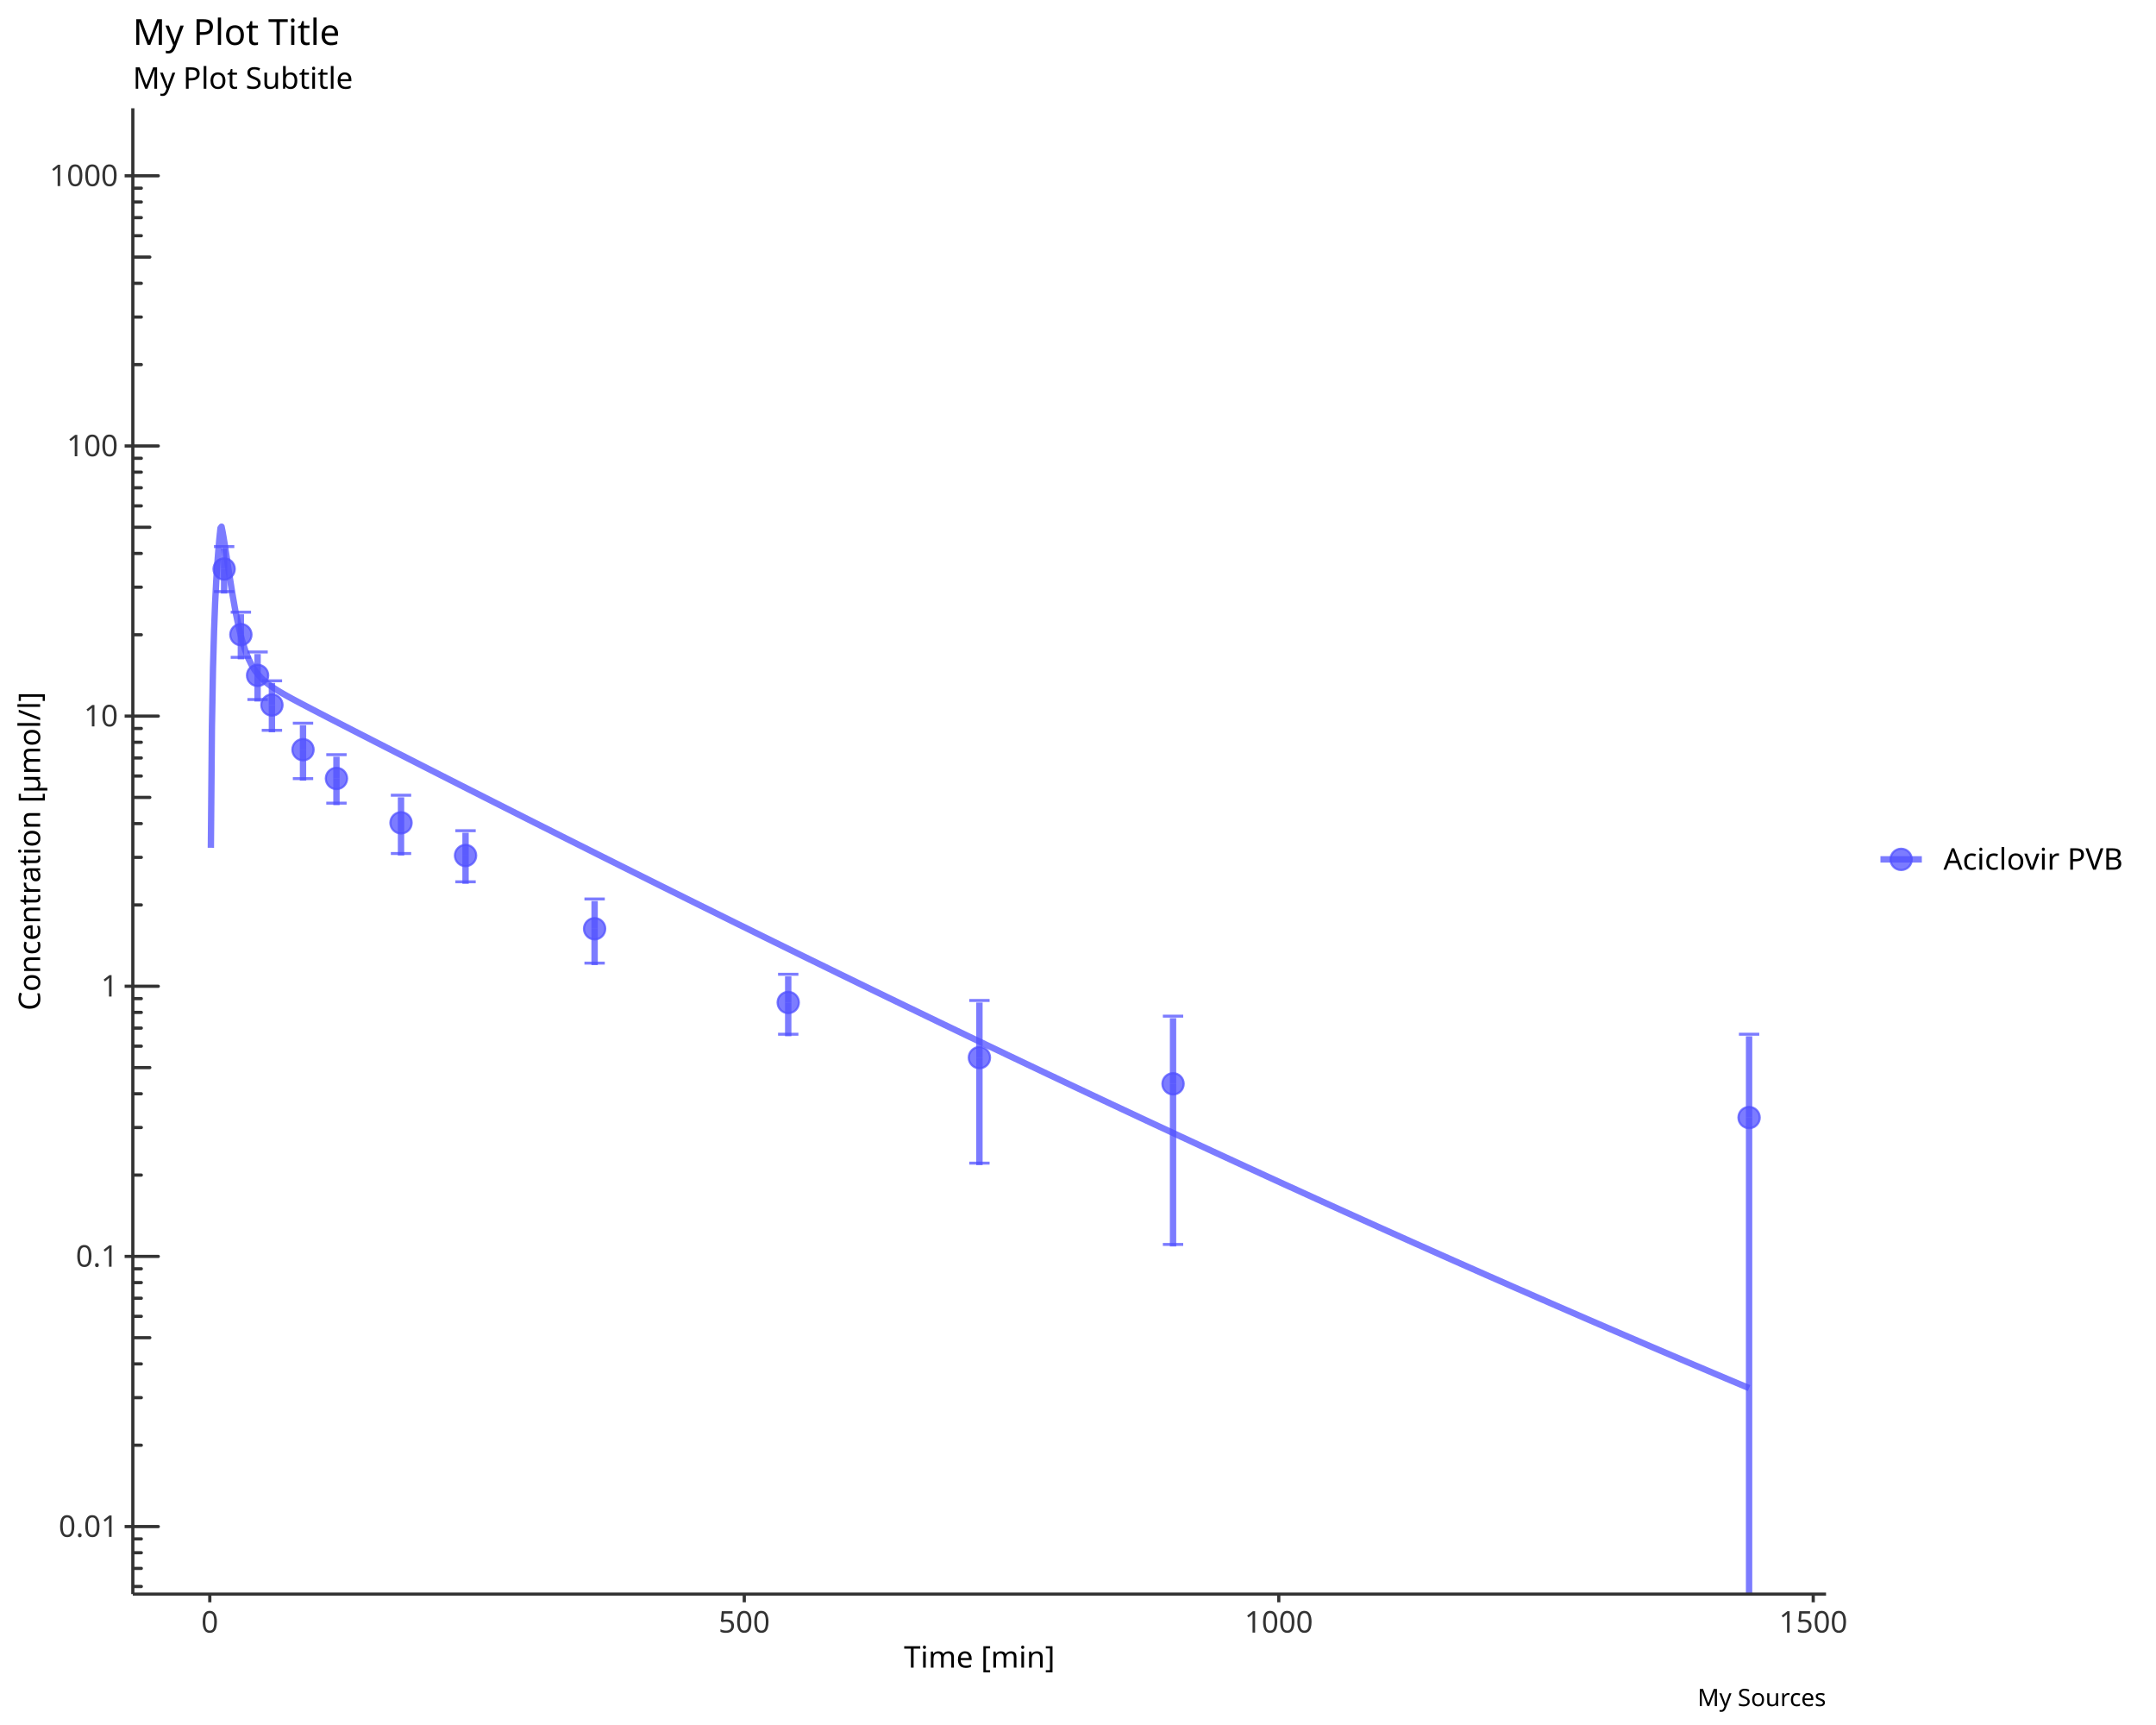
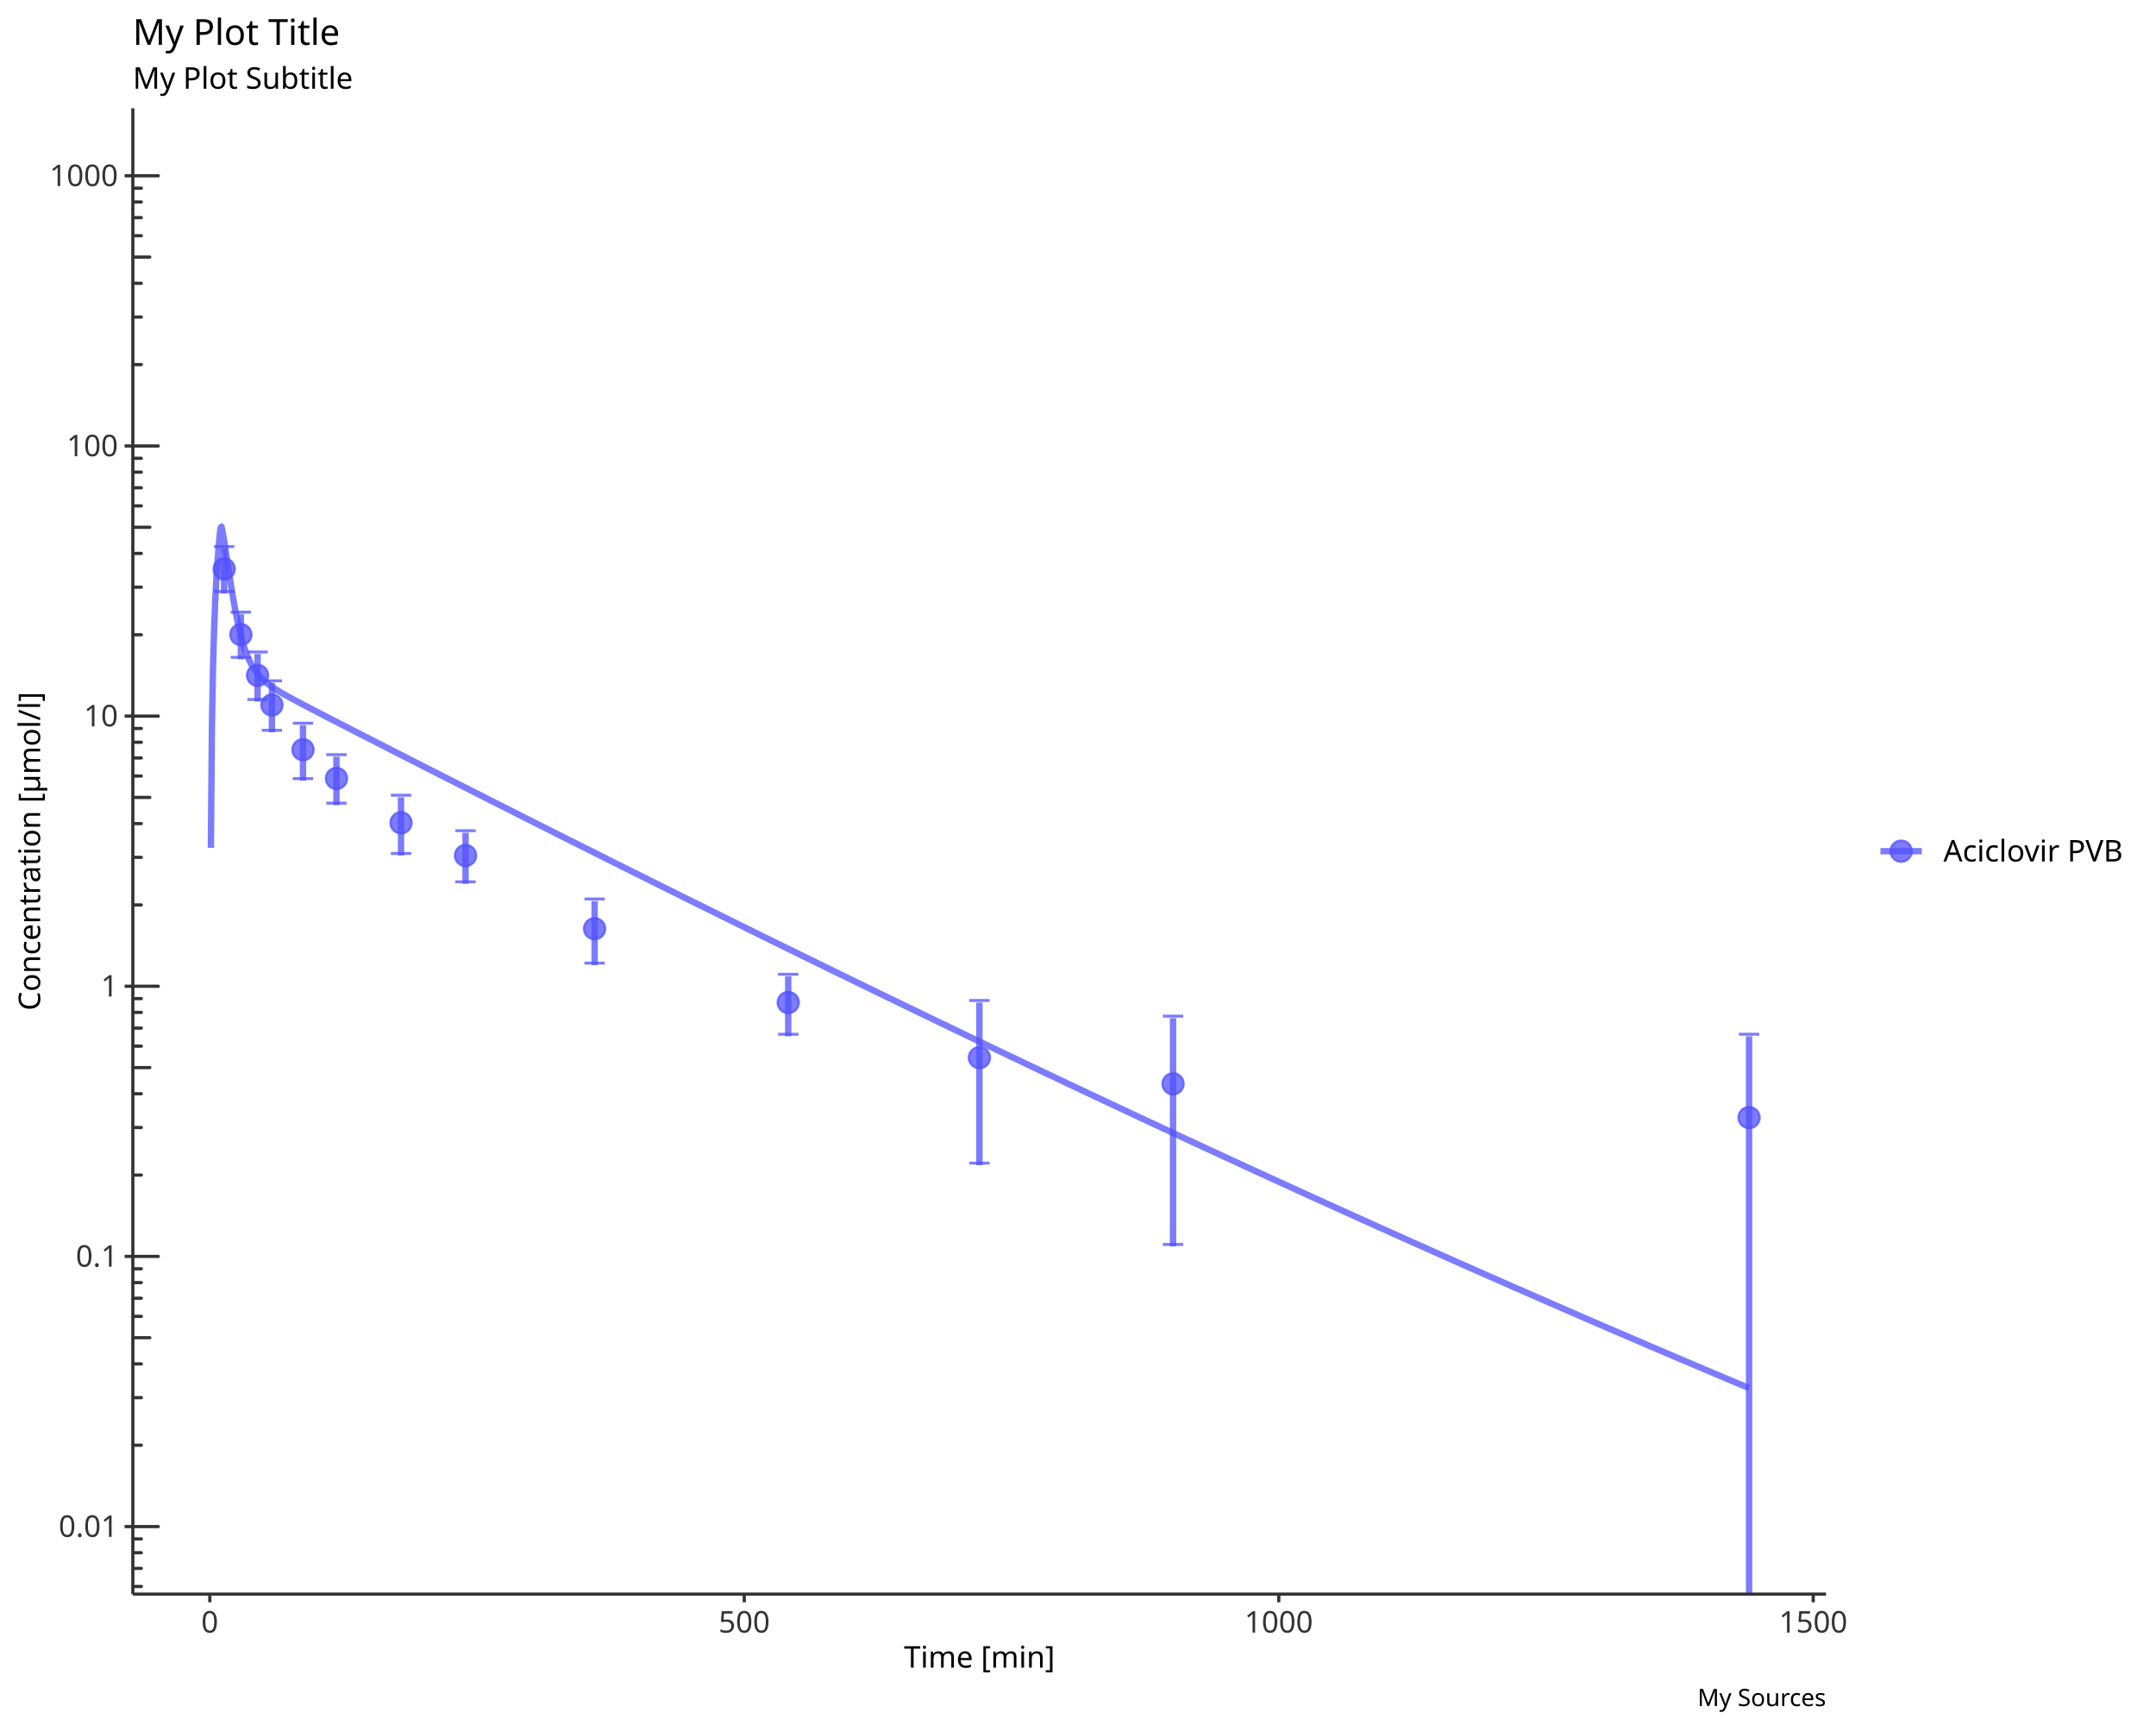
<svg xmlns="http://www.w3.org/2000/svg" class="svglite" data-engine-version="2.0" width="720.00pt" height="576.00pt" viewBox="0 0 720.00 576.00">
  <defs>
    <style type="text/css">
    .svglite line, .svglite polyline, .svglite polygon, .svglite path, .svglite rect, .svglite circle {
      fill: none;
      stroke: #000000;
      stroke-linecap: round;
      stroke-linejoin: round;
      stroke-miterlimit: 10.00;
    }
  </style>
  </defs>
  <rect width="100%" height="100%" style="stroke: none; fill: #FFFFFF;" />
  <defs>
    <clipPath id="cpMC4wMHw3MjAuMDB8MC4wMHw1NzYuMDA=">
      <rect x="0.00" y="0.00" width="720.00" height="576.00" />
    </clipPath>
  </defs>
  <g clip-path="url(#cpMC4wMHw3MjAuMDB8MC4wMHw1NzYuMDA=)">
-     <rect x="0.00" y="0.00" width="720.00" height="576.00" style="stroke-width: 1.07; stroke: none; fill: #FFFFFF;" />
+     <rect x="0" y="0.00" width="720.00" height="576.00" style="stroke-width: 1.07; stroke: none; fill: #FFFFFF;" />
  </g>
  <defs>
    <clipPath id="cpNDQuMzZ8NjA5LjgxfDM2LjE1fDUzMi4yOQ==">
      <rect x="44.36" y="36.15" width="565.46" height="496.14" />
    </clipPath>
  </defs>
  <g clip-path="url(#cpNDQuMzZ8NjA5LjgxfDM2LjE1fDUzMi4yOQ==)">
    <rect x="44.36" y="36.15" width="565.46" height="496.14" style="stroke-width: 1.07; stroke: none; fill: #FFFFFF;" />
  </g>
+   <g clip-path="url(#cpMC4wMHw3MjAuMDB8MC4wMHw1NzYuMDA=)">
+ </g>
+   <g clip-path="url(#cpNDQuMzZ8NjA5LjgxfDM2LjE1fDUzMi4yOQ==)">
+ </g>
+   <g clip-path="url(#cpMC4wMHw3MjAuMDB8MC4wMHw1NzYuMDA=)">
+ </g>
+   <g clip-path="url(#cpNDQuMzZ8NjA5LjgxfDM2LjE1fDUzMi4yOQ==)">
+ </g>
+   <g clip-path="url(#cpMC4wMHw3MjAuMDB8MC4wMHw1NzYuMDA=)">
+ </g>
+   <g clip-path="url(#cpNDQuMzZ8NjA5LjgxfDM2LjE1fDUzMi4yOQ==)">
+ </g>
+   <g clip-path="url(#cpMC4wMHw3MjAuMDB8MC4wMHw1NzYuMDA=)">
+ </g>
+   <g clip-path="url(#cpNDQuMzZ8NjA5LjgxfDM2LjE1fDUzMi4yOQ==)">
+ </g>
  <g clip-path="url(#cpMC4wMHw3MjAuMDB8MC4wMHw1NzYuMDA=)">
</g>
  <g clip-path="url(#cpNDQuMzZ8NjA5LjgxfDM2LjE1fDUzMi4yOQ==)">
</g>
  <g clip-path="url(#cpMC4wMHw3MjAuMDB8MC4wMHw1NzYuMDA=)">
</g>
  <g clip-path="url(#cpNDQuMzZ8NjA5LjgxfDM2LjE1fDUzMi4yOQ==)">
</g>
  <g clip-path="url(#cpMC4wMHw3MjAuMDB8MC4wMHw1NzYuMDA=)">
</g>
  <g clip-path="url(#cpNDQuMzZ8NjA5LjgxfDM2LjE1fDUzMi4yOQ==)">
</g>
  <g clip-path="url(#cpMC4wMHw3MjAuMDB8MC4wMHw1NzYuMDA=)">
</g>
  <g clip-path="url(#cpNDQuMzZ8NjA5LjgxfDM2LjE1fDUzMi4yOQ==)">
</g>
  <g clip-path="url(#cpMC4wMHw3MjAuMDB8MC4wMHw1NzYuMDA=)">
</g>
  <g clip-path="url(#cpNDQuMzZ8NjA5LjgxfDM2LjE1fDUzMi4yOQ==)">
</g>
  <g clip-path="url(#cpMC4wMHw3MjAuMDB8MC4wMHw1NzYuMDA=)">
</g>
  <g clip-path="url(#cpNDQuMzZ8NjA5LjgxfDM2LjE1fDUzMi4yOQ==)">
</g>
  <g clip-path="url(#cpMC4wMHw3MjAuMDB8MC4wMHw1NzYuMDA=)">
</g>
  <g clip-path="url(#cpNDQuMzZ8NjA5LjgxfDM2LjE1fDUzMi4yOQ==)">
</g>
  <g clip-path="url(#cpMC4wMHw3MjAuMDB8MC4wMHw1NzYuMDA=)">
</g>
  <g clip-path="url(#cpNDQuMzZ8NjA5LjgxfDM2LjE1fDUzMi4yOQ==)">
</g>
  <g clip-path="url(#cpMC4wMHw3MjAuMDB8MC4wMHw1NzYuMDA=)">
</g>
  <g clip-path="url(#cpNDQuMzZ8NjA5LjgxfDM2LjE1fDUzMi4yOQ==)">
</g>
  <g clip-path="url(#cpMC4wMHw3MjAuMDB8MC4wMHw1NzYuMDA=)">
</g>
  <g clip-path="url(#cpNDQuMzZ8NjA5LjgxfDM2LjE1fDUzMi4yOQ==)">
</g>
  <g clip-path="url(#cpMC4wMHw3MjAuMDB8MC4wMHw1NzYuMDA=)">
</g>
  <g clip-path="url(#cpNDQuMzZ8NjA5LjgxfDM2LjE1fDUzMi4yOQ==)">
</g>
  <g clip-path="url(#cpMC4wMHw3MjAuMDB8MC4wMHw1NzYuMDA=)">
</g>
  <g clip-path="url(#cpNDQuMzZ8NjA5LjgxfDM2LjE1fDUzMi4yOQ==)">
</g>
  <g clip-path="url(#cpMC4wMHw3MjAuMDB8MC4wMHw1NzYuMDA=)">
</g>
  <g clip-path="url(#cpNDQuMzZ8NjA5LjgxfDM2LjE1fDUzMi4yOQ==)">
</g>
  <g clip-path="url(#cpMC4wMHw3MjAuMDB8MC4wMHw1NzYuMDA=)">
</g>
  <g clip-path="url(#cpNDQuMzZ8NjA5LjgxfDM2LjE1fDUzMi4yOQ==)">
</g>
  <g clip-path="url(#cpMC4wMHw3MjAuMDB8MC4wMHw1NzYuMDA=)">
</g>
  <g clip-path="url(#cpNDQuMzZ8NjA5LjgxfDM2LjE1fDUzMi4yOQ==)">
</g>
  <g clip-path="url(#cpMC4wMHw3MjAuMDB8MC4wMHw1NzYuMDA=)">
</g>
  <g clip-path="url(#cpNDQuMzZ8NjA5LjgxfDM2LjE1fDUzMi4yOQ==)">
    <polyline points="70.42,283.09 70.77,242.81 71.13,223.18 71.49,210.56 71.84,201.38 72.20,194.25 72.56,188.51 72.92,183.77 73.27,179.78 73.63,176.36 73.99,175.86 74.34,177.61 74.70,179.69 75.06,181.89 75.41,184.17 76.48,191.23 77.56,198.03 78.63,204.11 79.70,209.30 80.77,213.57 81.84,217.02 82.91,219.77 83.98,221.97 85.05,223.73 86.12,225.16 87.19,226.35 88.27,227.37 89.34,228.26 90.41,229.05 91.48,229.78 92.55,230.46 93.62,231.11 94.69,231.73 95.76,232.34 96.83,232.93 97.90,233.51 98.97,234.08 100.05,234.65 101.12,235.22 102.19,235.78 103.26,236.34 104.33,236.90 105.40,237.45 106.47,238.01 107.54,238.56 108.61,239.11 109.68,239.67 110.75,240.22 111.83,240.77 112.90,241.32 113.97,241.87 115.04,242.42 116.11,242.97 117.18,243.52 118.25,244.07 119.32,244.62 120.39,245.17 121.46,245.71 122.54,246.26 123.61,246.81 124.68,247.36 125.75,247.91 126.82,248.45 127.89,249.00 128.96,249.55 130.03,250.09 131.10,250.64 132.17,251.19 133.24,251.73 134.32,252.28 135.39,252.82 136.46,253.37 137.53,253.91 138.60,254.46 139.67,255.00 140.74,255.55 141.81,256.09 142.88,256.64 143.95,257.18 145.03,257.73 146.10,258.27 147.17,258.82 148.24,259.36 149.31,259.90 150.38,260.45 151.45,260.99 152.52,261.53 153.59,262.08 154.66,262.62 155.73,263.16 156.81,263.71 157.88,264.25 158.95,264.79 160.02,265.33 161.09,265.87 162.16,266.42 163.23,266.96 164.30,267.50 165.37,268.04 166.44,268.58 167.51,269.12 168.59,269.67 169.66,270.21 170.73,270.75 171.80,271.29 172.87,271.83 173.94,272.37 175.01,272.91 176.08,273.45 177.15,273.99 178.22,274.53 179.30,275.07 180.37,275.61 181.44,276.15 182.51,276.68 183.58,277.22 184.65,277.76 185.72,278.30 186.79,278.84 187.86,279.38 188.93,279.92 190.00,280.45 191.08,280.99 192.15,281.53 193.22,282.07 194.29,282.60 195.36,283.14 196.43,283.68 197.50,284.21 198.57,284.75 199.64,285.29 200.71,285.82 201.78,286.36 202.86,286.90 203.93,287.43 205.00,287.97 206.07,288.50 207.14,289.04 208.21,289.57 209.28,290.11 210.35,290.64 211.42,291.18 212.49,291.71 213.57,292.24 214.64,292.78 215.71,293.31 216.78,293.85 217.85,294.38 218.92,294.91 219.99,295.45 221.06,295.98 222.13,296.51 223.20,297.04 224.27,297.58 225.35,298.11 226.42,298.64 227.49,299.17 228.56,299.71 229.63,300.24 230.70,300.77 231.77,301.30 232.84,301.83 233.91,302.36 234.98,302.89 236.06,303.42 237.13,303.95 238.20,304.48 239.27,305.01 240.34,305.54 241.41,306.07 242.48,306.60 243.55,307.13 244.62,307.66 245.69,308.19 246.76,308.72 247.84,309.24 248.91,309.77 249.98,310.30 251.05,310.83 252.12,311.36 253.19,311.88 254.26,312.41 255.33,312.94 256.40,313.46 257.47,313.99 258.54,314.52 259.62,315.04 260.69,315.57 261.76,316.10 262.83,316.62 263.90,317.15 264.97,317.67 266.04,318.20 267.11,318.72 268.18,319.25 269.25,319.77 270.33,320.30 271.40,320.82 272.47,321.34 273.54,321.87 274.61,322.39 275.68,322.91 276.75,323.44 277.82,323.96 278.89,324.48 279.96,325.01 281.03,325.53 282.11,326.05 283.18,326.57 284.25,327.09 285.32,327.61 286.39,328.14 287.46,328.66 288.53,329.18 289.60,329.70 290.67,330.22 291.74,330.74 292.81,331.26 293.89,331.78 294.96,332.30 296.03,332.82 297.10,333.34 298.17,333.85 299.24,334.37 300.31,334.89 301.38,335.41 302.45,335.93 303.52,336.45 304.60,336.96 305.67,337.48 306.74,338.00 307.81,338.51 308.88,339.03 309.95,339.55 311.02,340.06 312.09,340.58 313.16,341.10 314.23,341.61 315.30,342.13 316.38,342.64 317.45,343.16 318.52,343.67 319.59,344.19 320.66,344.70 321.73,345.21 322.80,345.73 323.87,346.24 324.94,346.75 326.01,347.27 327.08,347.78 328.16,348.29 329.23,348.81 330.30,349.32 331.37,349.83 332.44,350.34 333.51,350.85 334.58,351.36 335.65,351.88 336.72,352.39 337.79,352.90 338.87,353.41 339.94,353.92 341.01,354.43 342.08,354.94 343.15,355.45 344.22,355.96 345.29,356.46 346.36,356.97 347.43,357.48 348.50,357.99 349.57,358.50 350.65,359.01 351.72,359.51 352.79,360.02 353.86,360.53 354.93,361.03 356.00,361.54 357.07,362.05 358.14,362.55 359.21,363.06 360.28,363.56 361.36,364.07 362.43,364.58 363.50,365.08 364.57,365.58 365.64,366.09 366.71,366.59 367.78,367.10 368.85,367.60 369.92,368.10 370.99,368.61 372.06,369.11 373.14,369.61 374.21,370.12 375.28,370.62 376.35,371.12 377.42,371.62 378.49,372.12 379.56,372.62 380.63,373.13 381.70,373.63 382.77,374.13 383.84,374.63 384.92,375.13 385.99,375.63 387.06,376.13 388.13,376.63 389.20,377.12 390.27,377.62 391.34,378.12 392.41,378.62 393.48,379.12 394.55,379.62 395.63,380.11 396.70,380.61 397.77,381.11 398.84,381.60 399.91,382.10 400.98,382.60 402.05,383.09 403.12,383.59 404.19,384.08 405.26,384.58 406.33,385.07 407.41,385.57 408.48,386.06 409.55,386.56 410.62,387.05 411.69,387.54 412.76,388.04 413.83,388.53 414.90,389.02 415.97,389.52 417.04,390.01 418.11,390.50 419.19,390.99 420.26,391.48 421.33,391.98 422.40,392.47 423.47,392.96 424.54,393.45 425.61,393.94 426.68,394.43 427.75,394.92 428.82,395.41 429.90,395.90 430.97,396.39 432.04,396.87 433.11,397.36 434.18,397.85 435.25,398.34 436.32,398.83 437.39,399.31 438.46,399.80 439.53,400.29 440.60,400.77 441.68,401.26 442.75,401.75 443.82,402.23 444.89,402.72 445.96,403.20 447.03,403.69 448.10,404.17 449.17,404.66 450.24,405.14 451.31,405.62 452.39,406.11 453.46,406.59 454.53,407.08 455.60,407.56 456.67,408.04 457.74,408.52 458.81,409.00 459.88,409.49 460.95,409.97 462.02,410.45 463.09,410.93 464.17,411.41 465.24,411.89 466.31,412.37 467.38,412.85 468.45,413.33 469.52,413.81 470.59,414.29 471.66,414.77 472.73,415.25 473.80,415.72 474.87,416.20 475.95,416.68 477.02,417.16 478.09,417.64 479.16,418.11 480.23,418.59 481.30,419.07 482.37,419.54 483.44,420.02 484.51,420.49 485.58,420.97 486.66,421.44 487.73,421.92 488.80,422.39 489.87,422.87 490.94,423.34 492.01,423.81 493.08,424.29 494.15,424.76 495.22,425.23 496.29,425.71 497.36,426.18 498.44,426.65 499.51,427.12 500.58,427.59 501.65,428.06 502.72,428.53 503.79,429.01 504.86,429.48 505.93,429.95 507.00,430.42 508.07,430.88 509.14,431.35 510.22,431.82 511.29,432.29 512.36,432.76 513.43,433.23 514.50,433.70 515.57,434.16 516.64,434.63 517.71,435.10 518.78,435.56 519.85,436.03 520.93,436.50 522.00,436.96 523.07,437.43 524.14,437.89 525.21,438.36 526.28,438.82 527.35,439.29 528.42,439.75 529.49,440.22 530.56,440.68 531.63,441.14 532.71,441.61 533.78,442.07 534.85,442.53 535.92,442.99 536.99,443.46 538.06,443.92 539.13,444.38 540.20,444.84 541.27,445.30 542.34,445.76 543.41,446.22 544.49,446.68 545.56,447.14 546.63,447.60 547.70,448.06 548.77,448.52 549.84,448.98 550.91,449.44 551.98,449.90 553.05,450.35 554.12,450.81 555.20,451.27 556.27,451.73 557.34,452.18 558.41,452.64 559.48,453.09 560.55,453.55 561.62,454.01 562.69,454.46 563.76,454.92 564.83,455.37 565.90,455.83 566.98,456.28 568.05,456.73 569.12,457.19 570.19,457.64 571.26,458.09 572.33,458.55 573.40,459.00 574.47,459.45 575.54,459.90 576.61,460.36 577.69,460.81 578.76,461.26 579.83,461.71 580.90,462.16 581.97,462.61 583.04,463.06 584.11,463.51 " style="stroke-width: 2.13; stroke: #5050FF; stroke-opacity: 0.75; stroke-linecap: butt;" />
    <line x1="74.85" y1="198.21" x2="74.85" y2="189.99" style="stroke-width: 2.13; stroke: #5050FF; stroke-opacity: 0.75; stroke-linecap: butt;" />
    <line x1="80.44" y1="220.17" x2="80.44" y2="211.91" style="stroke-width: 2.13; stroke: #5050FF; stroke-opacity: 0.75; stroke-linecap: butt;" />
    <line x1="86.02" y1="234.26" x2="86.02" y2="225.52" style="stroke-width: 2.13; stroke: #5050FF; stroke-opacity: 0.75; stroke-linecap: butt;" />
    <line x1="90.81" y1="244.54" x2="90.81" y2="235.41" style="stroke-width: 2.13; stroke: #5050FF; stroke-opacity: 0.75; stroke-linecap: butt;" />
    <line x1="101.19" y1="260.67" x2="101.19" y2="250.33" style="stroke-width: 2.13; stroke: #5050FF; stroke-opacity: 0.75; stroke-linecap: butt;" />
    <line x1="112.36" y1="268.86" x2="112.36" y2="259.94" style="stroke-width: 2.13; stroke: #5050FF; stroke-opacity: 0.75; stroke-linecap: butt;" />
    <line x1="133.92" y1="285.67" x2="133.92" y2="274.75" style="stroke-width: 2.13; stroke: #5050FF; stroke-opacity: 0.75; stroke-linecap: butt;" />
    <line x1="155.47" y1="295.12" x2="155.47" y2="285.67" style="stroke-width: 2.13; stroke: #5050FF; stroke-opacity: 0.75; stroke-linecap: butt;" />
    <line x1="198.57" y1="322.27" x2="198.57" y2="310.12" style="stroke-width: 2.13; stroke: #5050FF; stroke-opacity: 0.75; stroke-linecap: butt;" />
    <line x1="263.23" y1="346.02" x2="263.23" y2="334.75" style="stroke-width: 2.13; stroke: #5050FF; stroke-opacity: 0.75; stroke-linecap: butt;" />
    <line x1="327.08" y1="389.06" x2="327.08" y2="353.16" style="stroke-width: 2.13; stroke: #5050FF; stroke-opacity: 0.75; stroke-linecap: butt;" />
    <line x1="391.74" y1="416.21" x2="391.74" y2="361.90" style="stroke-width: 2.13; stroke: #5050FF; stroke-opacity: 0.75; stroke-linecap: butt;" />
    <line x1="584.11" y1="1005.97" x2="584.11" y2="373.17" style="stroke-width: 2.13; stroke: #5050FF; stroke-opacity: 0.75; stroke-linecap: butt;" />
    <line x1="74.85" y1="189.99" x2="74.85" y2="183.19" style="stroke-width: 2.13; stroke: #5050FF; stroke-opacity: 0.75; stroke-linecap: butt;" />
    <line x1="80.44" y1="211.91" x2="80.44" y2="205.09" style="stroke-width: 2.13; stroke: #5050FF; stroke-opacity: 0.75; stroke-linecap: butt;" />
    <line x1="86.02" y1="225.52" x2="86.02" y2="218.38" style="stroke-width: 2.13; stroke: #5050FF; stroke-opacity: 0.75; stroke-linecap: butt;" />
    <line x1="90.81" y1="235.41" x2="90.81" y2="228.01" style="stroke-width: 2.13; stroke: #5050FF; stroke-opacity: 0.75; stroke-linecap: butt;" />
    <line x1="101.19" y1="250.33" x2="101.19" y2="242.16" style="stroke-width: 2.13; stroke: #5050FF; stroke-opacity: 0.75; stroke-linecap: butt;" />
    <line x1="112.36" y1="259.94" x2="112.36" y2="252.67" style="stroke-width: 2.13; stroke: #5050FF; stroke-opacity: 0.75; stroke-linecap: butt;" />
    <line x1="133.92" y1="274.75" x2="133.92" y2="266.22" style="stroke-width: 2.13; stroke: #5050FF; stroke-opacity: 0.75; stroke-linecap: butt;" />
    <line x1="155.47" y1="285.67" x2="155.47" y2="278.06" style="stroke-width: 2.13; stroke: #5050FF; stroke-opacity: 0.75; stroke-linecap: butt;" />
    <line x1="198.57" y1="310.12" x2="198.57" y2="300.86" style="stroke-width: 2.13; stroke: #5050FF; stroke-opacity: 0.75; stroke-linecap: butt;" />
    <line x1="263.23" y1="334.75" x2="263.23" y2="326.01" style="stroke-width: 2.13; stroke: #5050FF; stroke-opacity: 0.75; stroke-linecap: butt;" />
    <line x1="327.08" y1="353.16" x2="327.08" y2="334.75" style="stroke-width: 2.13; stroke: #5050FF; stroke-opacity: 0.75; stroke-linecap: butt;" />
    <line x1="391.74" y1="361.90" x2="391.74" y2="339.98" style="stroke-width: 2.13; stroke: #5050FF; stroke-opacity: 0.75; stroke-linecap: butt;" />
    <line x1="584.11" y1="373.17" x2="584.11" y2="346.02" style="stroke-width: 2.13; stroke: #5050FF; stroke-opacity: 0.75; stroke-linecap: butt;" />
    <text x="74.85" y="195.68" text-anchor="middle" style="font-size: 15.17px; fill: #5050FF; fill-opacity: 0.75; font-family: sans;" textLength="8.44px" lengthAdjust="spacingAndGlyphs">_</text>
    <text x="80.44" y="217.64" text-anchor="middle" style="font-size: 15.17px; fill: #5050FF; fill-opacity: 0.75; font-family: sans;" textLength="8.44px" lengthAdjust="spacingAndGlyphs">_</text>
    <text x="86.02" y="231.73" text-anchor="middle" style="font-size: 15.17px; fill: #5050FF; fill-opacity: 0.75; font-family: sans;" textLength="8.44px" lengthAdjust="spacingAndGlyphs">_</text>
    <text x="90.81" y="242.01" text-anchor="middle" style="font-size: 15.17px; fill: #5050FF; fill-opacity: 0.75; font-family: sans;" textLength="8.44px" lengthAdjust="spacingAndGlyphs">_</text>
    <text x="101.19" y="258.14" text-anchor="middle" style="font-size: 15.17px; fill: #5050FF; fill-opacity: 0.75; font-family: sans;" textLength="8.44px" lengthAdjust="spacingAndGlyphs">_</text>
    <text x="112.36" y="266.33" text-anchor="middle" style="font-size: 15.17px; fill: #5050FF; fill-opacity: 0.75; font-family: sans;" textLength="8.44px" lengthAdjust="spacingAndGlyphs">_</text>
    <text x="133.92" y="283.14" text-anchor="middle" style="font-size: 15.17px; fill: #5050FF; fill-opacity: 0.75; font-family: sans;" textLength="8.44px" lengthAdjust="spacingAndGlyphs">_</text>
    <text x="155.47" y="292.59" text-anchor="middle" style="font-size: 15.17px; fill: #5050FF; fill-opacity: 0.75; font-family: sans;" textLength="8.44px" lengthAdjust="spacingAndGlyphs">_</text>
    <text x="198.57" y="319.74" text-anchor="middle" style="font-size: 15.17px; fill: #5050FF; fill-opacity: 0.75; font-family: sans;" textLength="8.44px" lengthAdjust="spacingAndGlyphs">_</text>
    <text x="263.23" y="343.49" text-anchor="middle" style="font-size: 15.17px; fill: #5050FF; fill-opacity: 0.75; font-family: sans;" textLength="8.44px" lengthAdjust="spacingAndGlyphs">_</text>
    <text x="327.08" y="386.53" text-anchor="middle" style="font-size: 15.17px; fill: #5050FF; fill-opacity: 0.75; font-family: sans;" textLength="8.44px" lengthAdjust="spacingAndGlyphs">_</text>
    <text x="391.74" y="413.68" text-anchor="middle" style="font-size: 15.17px; fill: #5050FF; fill-opacity: 0.75; font-family: sans;" textLength="8.44px" lengthAdjust="spacingAndGlyphs">_</text>
    <text x="584.11" y="1003.44" text-anchor="middle" style="font-size: 15.17px; fill: #5050FF; fill-opacity: 0.75; font-family: sans;" textLength="8.44px" lengthAdjust="spacingAndGlyphs">_</text>
    <text x="74.85" y="180.66" text-anchor="middle" style="font-size: 15.17px; fill: #5050FF; fill-opacity: 0.75; font-family: sans;" textLength="8.44px" lengthAdjust="spacingAndGlyphs">_</text>
    <text x="80.44" y="202.56" text-anchor="middle" style="font-size: 15.17px; fill: #5050FF; fill-opacity: 0.75; font-family: sans;" textLength="8.44px" lengthAdjust="spacingAndGlyphs">_</text>
    <text x="86.02" y="215.85" text-anchor="middle" style="font-size: 15.17px; fill: #5050FF; fill-opacity: 0.75; font-family: sans;" textLength="8.44px" lengthAdjust="spacingAndGlyphs">_</text>
    <text x="90.81" y="225.48" text-anchor="middle" style="font-size: 15.17px; fill: #5050FF; fill-opacity: 0.75; font-family: sans;" textLength="8.44px" lengthAdjust="spacingAndGlyphs">_</text>
    <text x="101.19" y="239.63" text-anchor="middle" style="font-size: 15.17px; fill: #5050FF; fill-opacity: 0.75; font-family: sans;" textLength="8.44px" lengthAdjust="spacingAndGlyphs">_</text>
    <text x="112.36" y="250.14" text-anchor="middle" style="font-size: 15.17px; fill: #5050FF; fill-opacity: 0.75; font-family: sans;" textLength="8.44px" lengthAdjust="spacingAndGlyphs">_</text>
    <text x="133.92" y="263.69" text-anchor="middle" style="font-size: 15.17px; fill: #5050FF; fill-opacity: 0.75; font-family: sans;" textLength="8.44px" lengthAdjust="spacingAndGlyphs">_</text>
    <text x="155.47" y="275.53" text-anchor="middle" style="font-size: 15.17px; fill: #5050FF; fill-opacity: 0.75; font-family: sans;" textLength="8.44px" lengthAdjust="spacingAndGlyphs">_</text>
    <text x="198.57" y="298.33" text-anchor="middle" style="font-size: 15.17px; fill: #5050FF; fill-opacity: 0.75; font-family: sans;" textLength="8.44px" lengthAdjust="spacingAndGlyphs">_</text>
    <text x="263.23" y="323.47" text-anchor="middle" style="font-size: 15.17px; fill: #5050FF; fill-opacity: 0.75; font-family: sans;" textLength="8.44px" lengthAdjust="spacingAndGlyphs">_</text>
    <text x="327.08" y="332.22" text-anchor="middle" style="font-size: 15.17px; fill: #5050FF; fill-opacity: 0.75; font-family: sans;" textLength="8.44px" lengthAdjust="spacingAndGlyphs">_</text>
    <text x="391.74" y="337.45" text-anchor="middle" style="font-size: 15.17px; fill: #5050FF; fill-opacity: 0.75; font-family: sans;" textLength="8.44px" lengthAdjust="spacingAndGlyphs">_</text>
    <text x="584.11" y="343.49" text-anchor="middle" style="font-size: 15.17px; fill: #5050FF; fill-opacity: 0.75; font-family: sans;" textLength="8.44px" lengthAdjust="spacingAndGlyphs">_</text>
    <circle cx="74.85" cy="189.99" r="3.56" style="stroke-width: 0.71; stroke: #5050FF; stroke-opacity: 0.75; fill: #5050FF; fill-opacity: 0.75;" />
    <circle cx="80.44" cy="211.91" r="3.56" style="stroke-width: 0.71; stroke: #5050FF; stroke-opacity: 0.75; fill: #5050FF; fill-opacity: 0.75;" />
    <circle cx="86.02" cy="225.52" r="3.56" style="stroke-width: 0.71; stroke: #5050FF; stroke-opacity: 0.75; fill: #5050FF; fill-opacity: 0.75;" />
    <circle cx="90.81" cy="235.41" r="3.56" style="stroke-width: 0.71; stroke: #5050FF; stroke-opacity: 0.75; fill: #5050FF; fill-opacity: 0.75;" />
    <circle cx="101.19" cy="250.33" r="3.56" style="stroke-width: 0.71; stroke: #5050FF; stroke-opacity: 0.75; fill: #5050FF; fill-opacity: 0.75;" />
    <circle cx="112.36" cy="259.94" r="3.56" style="stroke-width: 0.71; stroke: #5050FF; stroke-opacity: 0.75; fill: #5050FF; fill-opacity: 0.75;" />
    <circle cx="133.92" cy="274.75" r="3.56" style="stroke-width: 0.71; stroke: #5050FF; stroke-opacity: 0.75; fill: #5050FF; fill-opacity: 0.75;" />
    <circle cx="155.47" cy="285.67" r="3.56" style="stroke-width: 0.71; stroke: #5050FF; stroke-opacity: 0.75; fill: #5050FF; fill-opacity: 0.75;" />
    <circle cx="198.57" cy="310.12" r="3.56" style="stroke-width: 0.71; stroke: #5050FF; stroke-opacity: 0.75; fill: #5050FF; fill-opacity: 0.75;" />
    <circle cx="263.23" cy="334.75" r="3.56" style="stroke-width: 0.71; stroke: #5050FF; stroke-opacity: 0.75; fill: #5050FF; fill-opacity: 0.75;" />
    <circle cx="327.08" cy="353.16" r="3.56" style="stroke-width: 0.71; stroke: #5050FF; stroke-opacity: 0.75; fill: #5050FF; fill-opacity: 0.75;" />
    <circle cx="391.74" cy="361.90" r="3.56" style="stroke-width: 0.71; stroke: #5050FF; stroke-opacity: 0.75; fill: #5050FF; fill-opacity: 0.75;" />
    <circle cx="584.11" cy="373.17" r="3.56" style="stroke-width: 0.71; stroke: #5050FF; stroke-opacity: 0.75; fill: #5050FF; fill-opacity: 0.75;" />
    <line x1="44.36" y1="529.75" x2="47.19" y2="529.75" style="stroke-width: 1.07; stroke: #333333;" />
    <line x1="44.36" y1="523.71" x2="47.19" y2="523.71" style="stroke-width: 1.07; stroke: #333333;" />
    <line x1="44.36" y1="518.48" x2="47.19" y2="518.48" style="stroke-width: 1.07; stroke: #333333;" />
    <line x1="44.36" y1="513.86" x2="47.19" y2="513.86" style="stroke-width: 1.07; stroke: #333333;" />
    <line x1="44.36" y1="509.74" x2="52.86" y2="509.74" style="stroke-width: 1.07; stroke: #333333;" />
    <line x1="44.36" y1="482.58" x2="47.19" y2="482.58" style="stroke-width: 1.07; stroke: #333333;" />
    <line x1="44.36" y1="466.70" x2="47.19" y2="466.70" style="stroke-width: 1.07; stroke: #333333;" />
    <line x1="44.36" y1="455.43" x2="47.19" y2="455.43" style="stroke-width: 1.07; stroke: #333333;" />
    <line x1="44.36" y1="446.68" x2="50.03" y2="446.68" style="stroke-width: 1.07; stroke: #333333;" />
    <line x1="44.36" y1="439.54" x2="47.19" y2="439.54" style="stroke-width: 1.07; stroke: #333333;" />
    <line x1="44.36" y1="433.50" x2="47.19" y2="433.50" style="stroke-width: 1.07; stroke: #333333;" />
    <line x1="44.36" y1="428.27" x2="47.19" y2="428.27" style="stroke-width: 1.07; stroke: #333333;" />
    <line x1="44.36" y1="423.66" x2="47.19" y2="423.66" style="stroke-width: 1.07; stroke: #333333;" />
    <line x1="44.36" y1="419.53" x2="52.86" y2="419.53" style="stroke-width: 1.07; stroke: #333333;" />
    <line x1="44.36" y1="392.37" x2="47.19" y2="392.37" style="stroke-width: 1.07; stroke: #333333;" />
    <line x1="44.36" y1="376.49" x2="47.19" y2="376.49" style="stroke-width: 1.07; stroke: #333333;" />
    <line x1="44.36" y1="365.22" x2="47.19" y2="365.22" style="stroke-width: 1.07; stroke: #333333;" />
    <line x1="44.36" y1="356.48" x2="50.03" y2="356.48" style="stroke-width: 1.07; stroke: #333333;" />
    <line x1="44.36" y1="349.33" x2="47.19" y2="349.33" style="stroke-width: 1.07; stroke: #333333;" />
    <line x1="44.36" y1="343.29" x2="47.19" y2="343.29" style="stroke-width: 1.07; stroke: #333333;" />
    <line x1="44.36" y1="338.06" x2="47.19" y2="338.06" style="stroke-width: 1.07; stroke: #333333;" />
    <line x1="44.36" y1="333.45" x2="47.19" y2="333.45" style="stroke-width: 1.07; stroke: #333333;" />
    <line x1="44.36" y1="329.32" x2="52.86" y2="329.32" style="stroke-width: 1.07; stroke: #333333;" />
    <line x1="44.36" y1="302.17" x2="47.19" y2="302.17" style="stroke-width: 1.07; stroke: #333333;" />
    <line x1="44.36" y1="286.28" x2="47.19" y2="286.28" style="stroke-width: 1.07; stroke: #333333;" />
    <line x1="44.36" y1="275.01" x2="47.19" y2="275.01" style="stroke-width: 1.07; stroke: #333333;" />
    <line x1="44.36" y1="266.27" x2="50.03" y2="266.27" style="stroke-width: 1.07; stroke: #333333;" />
    <line x1="44.36" y1="259.13" x2="47.19" y2="259.13" style="stroke-width: 1.07; stroke: #333333;" />
    <line x1="44.36" y1="253.09" x2="47.19" y2="253.09" style="stroke-width: 1.07; stroke: #333333;" />
    <line x1="44.36" y1="247.85" x2="47.19" y2="247.85" style="stroke-width: 1.07; stroke: #333333;" />
    <line x1="44.36" y1="243.24" x2="47.19" y2="243.24" style="stroke-width: 1.07; stroke: #333333;" />
    <line x1="44.36" y1="239.11" x2="52.86" y2="239.11" style="stroke-width: 1.07; stroke: #333333;" />
    <line x1="44.36" y1="211.96" x2="47.19" y2="211.96" style="stroke-width: 1.07; stroke: #333333;" />
    <line x1="44.36" y1="196.07" x2="47.19" y2="196.07" style="stroke-width: 1.07; stroke: #333333;" />
    <line x1="44.36" y1="184.80" x2="47.19" y2="184.80" style="stroke-width: 1.07; stroke: #333333;" />
    <line x1="44.36" y1="176.06" x2="50.03" y2="176.06" style="stroke-width: 1.07; stroke: #333333;" />
    <line x1="44.36" y1="168.92" x2="47.19" y2="168.92" style="stroke-width: 1.07; stroke: #333333;" />
    <line x1="44.36" y1="162.88" x2="47.19" y2="162.88" style="stroke-width: 1.07; stroke: #333333;" />
    <line x1="44.36" y1="157.65" x2="47.19" y2="157.65" style="stroke-width: 1.07; stroke: #333333;" />
    <line x1="44.36" y1="153.03" x2="47.19" y2="153.03" style="stroke-width: 1.07; stroke: #333333;" />
    <line x1="44.36" y1="148.91" x2="52.86" y2="148.91" style="stroke-width: 1.07; stroke: #333333;" />
    <line x1="44.36" y1="121.75" x2="47.19" y2="121.75" style="stroke-width: 1.07; stroke: #333333;" />
    <line x1="44.36" y1="105.87" x2="47.19" y2="105.87" style="stroke-width: 1.07; stroke: #333333;" />
    <line x1="44.36" y1="94.60" x2="47.19" y2="94.60" style="stroke-width: 1.07; stroke: #333333;" />
    <line x1="44.36" y1="85.85" x2="50.03" y2="85.85" style="stroke-width: 1.07; stroke: #333333;" />
    <line x1="44.36" y1="78.71" x2="47.19" y2="78.71" style="stroke-width: 1.07; stroke: #333333;" />
    <line x1="44.36" y1="72.67" x2="47.19" y2="72.67" style="stroke-width: 1.07; stroke: #333333;" />
    <line x1="44.36" y1="67.44" x2="47.19" y2="67.44" style="stroke-width: 1.07; stroke: #333333;" />
    <line x1="44.36" y1="62.83" x2="47.19" y2="62.83" style="stroke-width: 1.07; stroke: #333333;" />
    <line x1="44.36" y1="58.70" x2="52.86" y2="58.70" style="stroke-width: 1.07; stroke: #333333;" />
  </g>
  <g clip-path="url(#cpMC4wMHw3MjAuMDB8MC4wMHw1NzYuMDA=)">
    <polyline points="44.36,532.29 44.36,36.15 " style="stroke-width: 1.07; stroke: #333333; stroke-linecap: butt;" />
    <text x="39.43" y="513.18" text-anchor="end" style="font-size: 10.00px; fill: #333333; font-family: sans;" textLength="19.46px" lengthAdjust="spacingAndGlyphs">0.01</text>
    <text x="39.43" y="422.97" text-anchor="end" style="font-size: 10.00px; fill: #333333; font-family: sans;" textLength="13.90px" lengthAdjust="spacingAndGlyphs">0.1</text>
    <text x="39.43" y="332.76" text-anchor="end" style="font-size: 10.00px; fill: #333333; font-family: sans;" textLength="5.56px" lengthAdjust="spacingAndGlyphs">1</text>
    <text x="39.43" y="242.55" text-anchor="end" style="font-size: 10.00px; fill: #333333; font-family: sans;" textLength="11.12px" lengthAdjust="spacingAndGlyphs">10</text>
    <text x="39.43" y="152.35" text-anchor="end" style="font-size: 10.00px; fill: #333333; font-family: sans;" textLength="16.69px" lengthAdjust="spacingAndGlyphs">100</text>
    <text x="39.43" y="62.14" text-anchor="end" style="font-size: 10.00px; fill: #333333; font-family: sans;" textLength="22.25px" lengthAdjust="spacingAndGlyphs">1000</text>
    <polyline points="41.62,509.74 44.36,509.74 " style="stroke-width: 1.07; stroke: #333333; stroke-linecap: butt;" />
    <polyline points="41.62,419.53 44.36,419.53 " style="stroke-width: 1.07; stroke: #333333; stroke-linecap: butt;" />
    <polyline points="41.62,329.32 44.36,329.32 " style="stroke-width: 1.07; stroke: #333333; stroke-linecap: butt;" />
    <polyline points="41.62,239.11 44.36,239.11 " style="stroke-width: 1.07; stroke: #333333; stroke-linecap: butt;" />
    <polyline points="41.62,148.91 44.36,148.91 " style="stroke-width: 1.07; stroke: #333333; stroke-linecap: butt;" />
    <polyline points="41.62,58.70 44.36,58.70 " style="stroke-width: 1.07; stroke: #333333; stroke-linecap: butt;" />
    <polyline points="44.36,532.29 609.81,532.29 " style="stroke-width: 1.07; stroke: #333333; stroke-linecap: butt;" />
    <polyline points="70.06,535.03 70.06,532.29 " style="stroke-width: 1.07; stroke: #333333; stroke-linecap: butt;" />
    <polyline points="248.55,535.03 248.55,532.29 " style="stroke-width: 1.07; stroke: #333333; stroke-linecap: butt;" />
    <polyline points="427.04,535.03 427.04,532.29 " style="stroke-width: 1.07; stroke: #333333; stroke-linecap: butt;" />
    <polyline points="605.53,535.03 605.53,532.29 " style="stroke-width: 1.07; stroke: #333333; stroke-linecap: butt;" />
    <text x="70.06" y="545.14" text-anchor="middle" style="font-size: 10.00px; fill: #333333; font-family: sans;" textLength="5.56px" lengthAdjust="spacingAndGlyphs">0</text>
    <text x="248.55" y="545.14" text-anchor="middle" style="font-size: 10.00px; fill: #333333; font-family: sans;" textLength="16.69px" lengthAdjust="spacingAndGlyphs">500</text>
    <text x="427.04" y="545.14" text-anchor="middle" style="font-size: 10.00px; fill: #333333; font-family: sans;" textLength="22.25px" lengthAdjust="spacingAndGlyphs">1000</text>
    <text x="605.53" y="545.14" text-anchor="middle" style="font-size: 10.00px; fill: #333333; font-family: sans;" textLength="22.25px" lengthAdjust="spacingAndGlyphs">1500</text>
    <text x="327.08" y="556.84" text-anchor="middle" style="font-size: 10.00px; font-family: sans;" textLength="46.67px" lengthAdjust="spacingAndGlyphs">Time [min]</text>
    <text transform="translate(13.40,284.22) rotate(-90)" text-anchor="middle" style="font-size: 10.00px; font-family: sans;" textLength="97.48px" lengthAdjust="spacingAndGlyphs">Concentration [µmol/l]</text>
-     <rect x="620.77" y="267.36" width="93.75" height="33.72" style="stroke-width: 1.07; stroke: none; fill: #FFFFFF;" />
-     <rect x="626.25" y="278.32" width="17.28" height="17.28" style="stroke-width: 1.07; stroke: none; fill: #FFFFFF;" />
-     <line x1="627.98" y1="286.96" x2="641.80" y2="286.96" style="stroke-width: 2.13; stroke: #5050FF; stroke-opacity: 0.75; stroke-linecap: butt;" />
-     <circle cx="634.89" cy="286.96" r="3.56" style="stroke-width: 0.71; stroke: #5050FF; stroke-opacity: 0.75; fill: #5050FF; fill-opacity: 0.75;" />
-     <text x="649.01" y="290.40" style="font-size: 10.00px; font-family: sans;" textLength="60.03px" lengthAdjust="spacingAndGlyphs">Aciclovir PVB</text>
+     <rect x="620.77" y="270.10" width="93.75" height="28.24" style="stroke-width: 1.07; stroke: none; fill: #FFFFFF;" />
+     <rect x="626.25" y="275.58" width="17.28" height="17.28" style="stroke-width: 1.07; stroke: none; fill: #FFFFFF;" />
+     <line x1="627.98" y1="284.22" x2="641.80" y2="284.22" style="stroke-width: 2.13; stroke: #5050FF; stroke-opacity: 0.75; stroke-linecap: butt;" />
+     <circle cx="634.89" cy="284.22" r="3.56" style="stroke-width: 0.71; stroke: #5050FF; stroke-opacity: 0.75; fill: #5050FF; fill-opacity: 0.75;" />
+     <text x="649.01" y="287.66" style="font-size: 10.00px; font-family: sans;" textLength="60.03px" lengthAdjust="spacingAndGlyphs">Aciclovir PVB</text>
    <text x="44.36" y="29.63" style="font-size: 10.00px; font-family: sans;" textLength="69.48px" lengthAdjust="spacingAndGlyphs">My Plot Subtitle</text>
    <text x="44.36" y="14.98" style="font-size: 12.00px; font-family: sans;" textLength="66.02px" lengthAdjust="spacingAndGlyphs">My Plot Title</text>
    <text x="609.81" y="569.69" text-anchor="end" style="font-size: 8.00px; font-family: sans;" textLength="42.25px" lengthAdjust="spacingAndGlyphs">My Sources</text>
  </g>
</svg>
